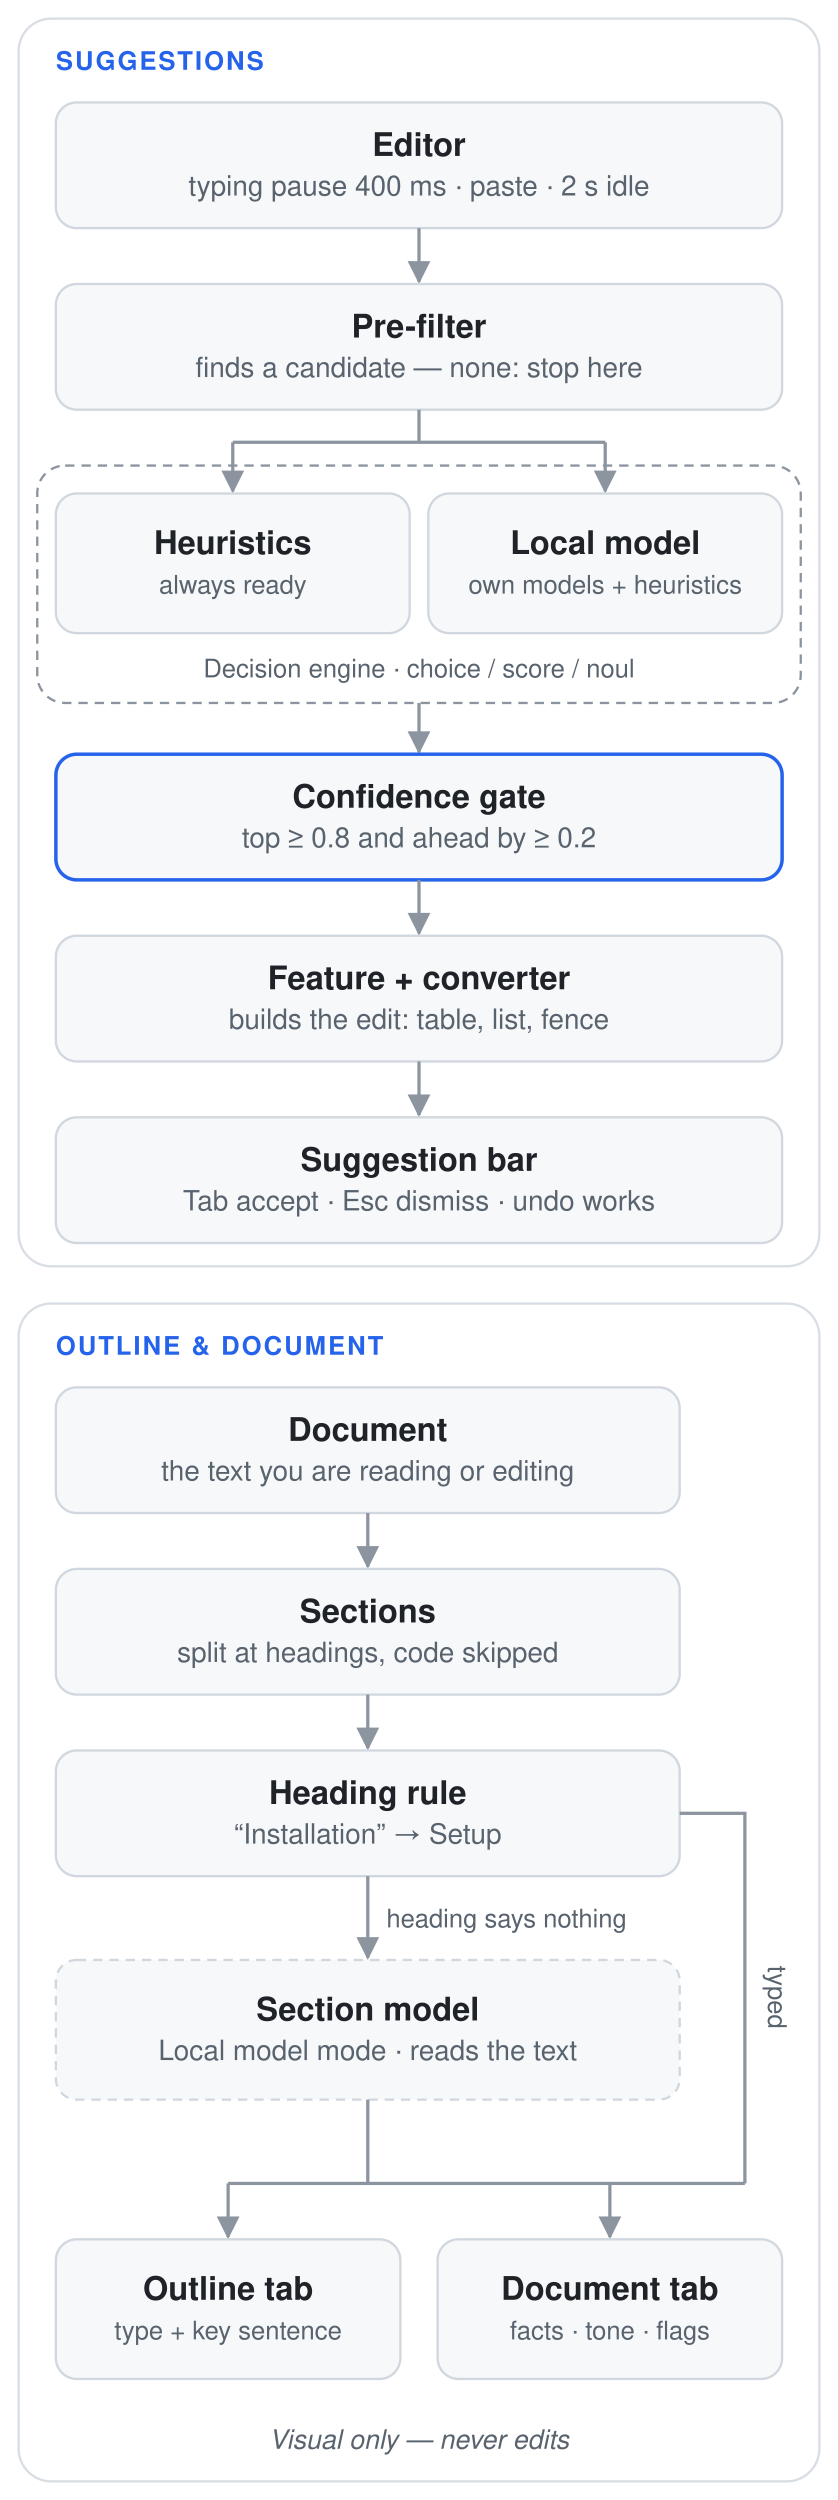
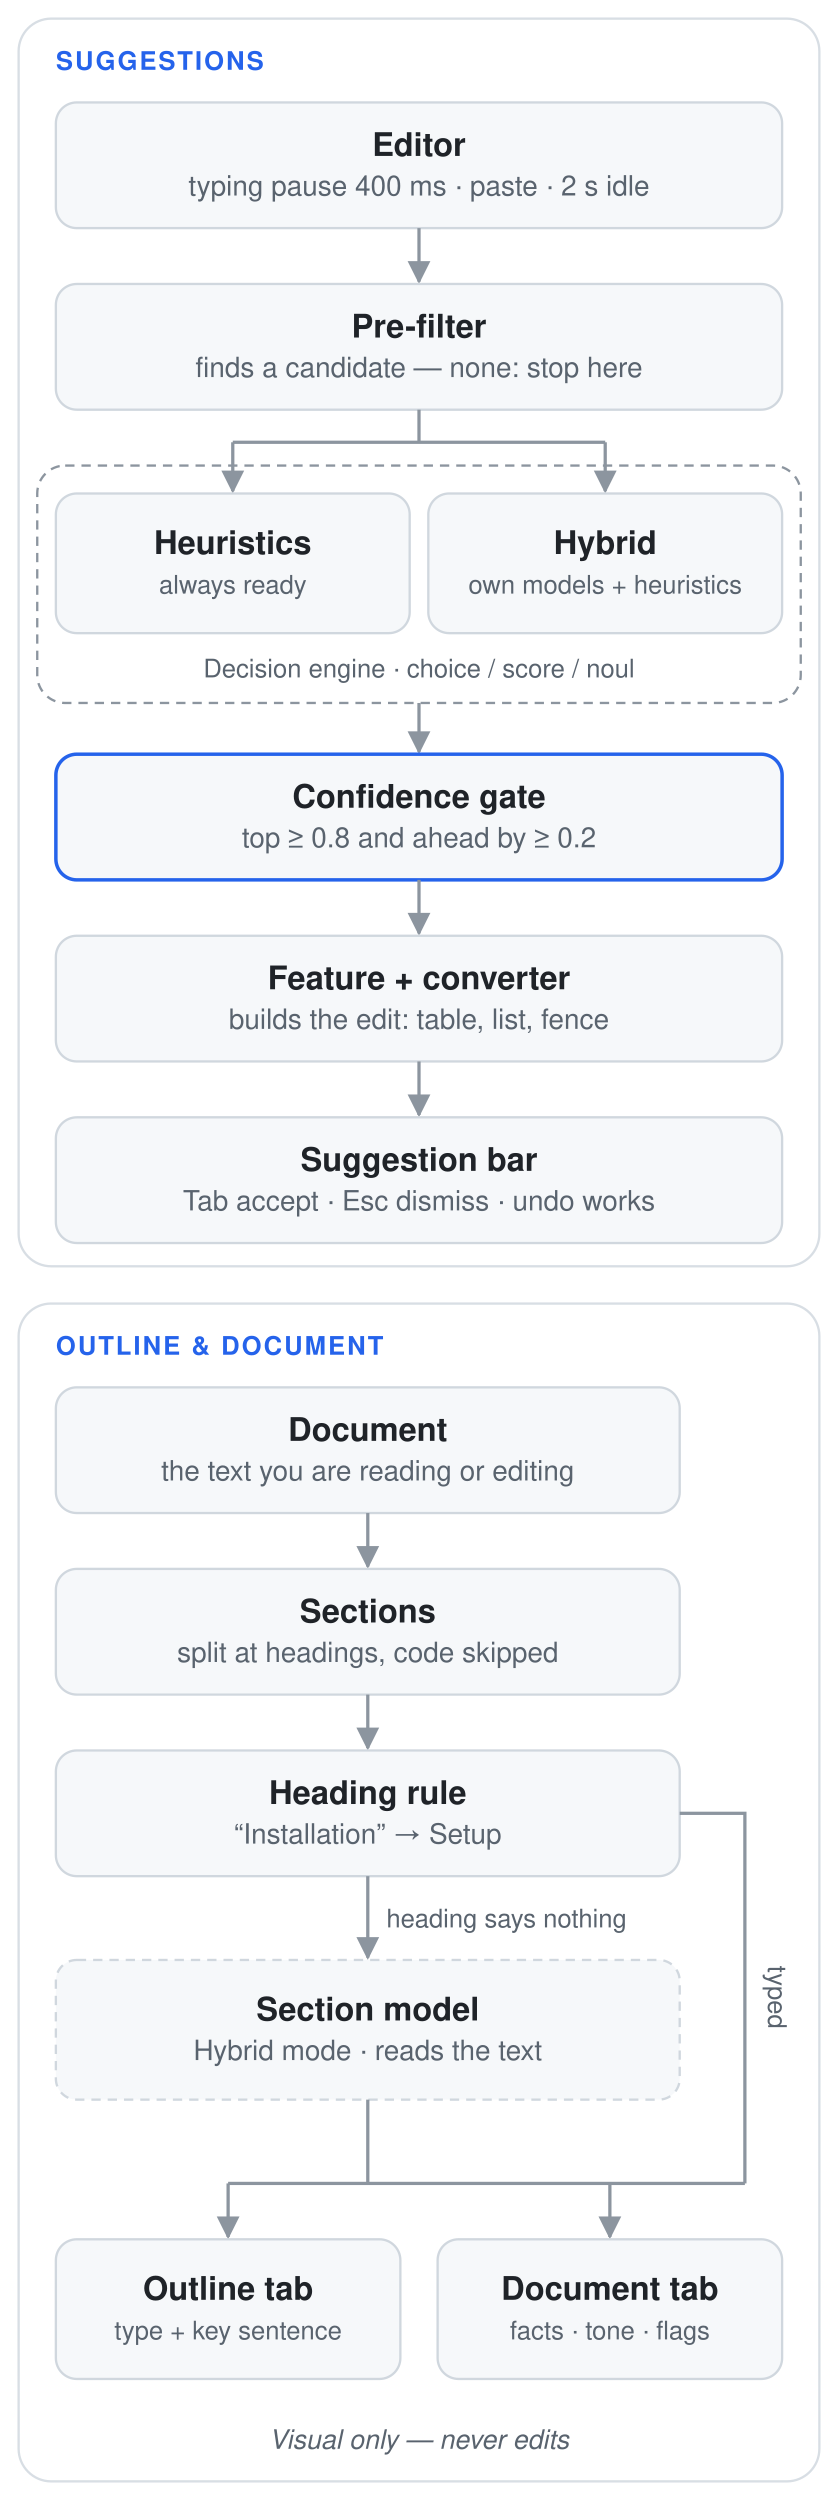
<svg xmlns="http://www.w3.org/2000/svg" viewBox="0 0 360 1074" width="360" height="1074" role="img" aria-labelledby="msd-title-n msd-desc-n" font-family="system-ui, -apple-system, 'Segoe UI', Helvetica, Arial, sans-serif">
  <style>
  .msd-lane { fill: none; stroke: #d8dee4; }
  .msd-lane-t { fill: #2563eb; font-size: 11px; font-weight: 600; letter-spacing: .08em; }
  .msd-box { fill: #f6f8fa; stroke: #d0d7de; }
  .msd-box.msd-accent { stroke: #2563eb; stroke-width: 1.5; }
  .msd-box.msd-dashed, .msd-group { stroke-dasharray: 4 3; }
  .msd-group { fill: none; stroke: #8c959f; }
  .msd-t { fill: #1f2328; font-size: 14px; font-weight: 600; }
  .msd-s { fill: #59636e; font-size: 12px; }
  .msd-s.msd-small { font-size: 11px; }
  .msd-label { fill: #59636e; font-size: 11px; }
  .msd-note { fill: #59636e; font-size: 11.5px; font-style: italic; }
  .msd-mono { fill: #59636e; font-size: 11.5px; font-family: ui-monospace, SFMono-Regular, Menlo, Consolas, monospace; }
  .msd-step { fill: #2563eb; font-size: 11px; font-weight: 700; }
  .msd-line { fill: none; stroke: #8c959f; stroke-width: 1.4; }
  .msd-head { fill: #8c959f; }
  @media (prefers-color-scheme: dark) {
    .msd-lane { stroke: #30363d; }
    .msd-lane-t { fill: #58a6ff; }
    .msd-box { fill: #161b22; stroke: #30363d; }
    .msd-box.msd-accent { stroke: #58a6ff; }
    .msd-group { stroke: #6e7681; }
    .msd-t { fill: #e6edf3; }
    .msd-s, .msd-label, .msd-note, .msd-mono { fill: #8b949e; }
    .msd-step { fill: #58a6ff; }
    .msd-line { stroke: #6e7681; }
    .msd-head { fill: #6e7681; }
  }
</style>
  <defs>
    <marker id="msd-arrow-n" viewBox="0 0 10 10" refX="9" refY="5" markerWidth="7" markerHeight="7" orient="auto-start-reverse">
      <path class="msd-head" d="M0,0 L10,5 L0,10 z" />
    </marker>
  </defs>
  <rect class="msd-lane" x="8" y="8" width="344" height="536" rx="14" />
  <text class="msd-lane-t" x="24" y="30">SUGGESTIONS</text>
  <rect class="msd-box " x="24" y="44" width="312" height="54" rx="9" />
  <text class="msd-t" x="180.0" y="67.0" text-anchor="middle">Editor</text>
  <text class="msd-s" x="180.0" y="84.0" text-anchor="middle">typing pause 400 ms · paste · 2 s idle</text>
  <path class="msd-line" d="M180,98 L180,121" marker-end="url(#msd-arrow-n)" />
  <rect class="msd-box " x="24" y="122" width="312" height="54" rx="9" />
  <text class="msd-t" x="180.0" y="145.0" text-anchor="middle">Pre-filter</text>
  <text class="msd-s" x="180.0" y="162.0" text-anchor="middle">finds a candidate — none: stop here</text>
  <rect class="msd-group" x="16" y="200" width="328" height="102" rx="12" />
  <path class="msd-line" d="M180,176 L180,190" />
  <path class="msd-line" d="M100,190 L260,190" />
  <path class="msd-line" d="M100,190 L100,211" marker-end="url(#msd-arrow-n)" />
  <path class="msd-line" d="M260,190 L260,211" marker-end="url(#msd-arrow-n)" />
  <rect class="msd-box " x="24" y="212" width="152" height="60" rx="9" />
  <text class="msd-t" x="100.0" y="238.0" text-anchor="middle">Heuristics</text>
  <text class="msd-s msd-small" x="100.0" y="255.0" text-anchor="middle">always ready</text>
  <rect class="msd-box " x="184" y="212" width="152" height="60" rx="9" />
-   <text class="msd-t" x="260.0" y="238.0" text-anchor="middle">Local model</text>
+   <text class="msd-t" x="260.0" y="238.0" text-anchor="middle">Hybrid</text>
  <text class="msd-s msd-small" x="260.0" y="255.0" text-anchor="middle">own models + heuristics</text>
  <text class="msd-label" x="180" y="291" text-anchor="middle">Decision engine · choice / score / noul</text>
  <path class="msd-line" d="M180,302 L180,323" marker-end="url(#msd-arrow-n)" />
  <rect class="msd-box msd-accent" x="24" y="324" width="312" height="54" rx="9" />
  <text class="msd-t" x="180.0" y="347.0" text-anchor="middle">Confidence gate</text>
  <text class="msd-s" x="180.0" y="364.0" text-anchor="middle">top ≥ 0.8 and ahead by ≥ 0.2</text>
  <path class="msd-line" d="M180,378 L180,401" marker-end="url(#msd-arrow-n)" />
  <rect class="msd-box " x="24" y="402" width="312" height="54" rx="9" />
  <text class="msd-t" x="180.0" y="425.0" text-anchor="middle">Feature + converter</text>
  <text class="msd-s" x="180.0" y="442.0" text-anchor="middle">builds the edit: table, list, fence</text>
  <path class="msd-line" d="M180,456 L180,479" marker-end="url(#msd-arrow-n)" />
  <rect class="msd-box " x="24" y="480" width="312" height="54" rx="9" />
  <text class="msd-t" x="180.0" y="503.0" text-anchor="middle">Suggestion bar</text>
  <text class="msd-s" x="180.0" y="520.0" text-anchor="middle">Tab accept · Esc dismiss · undo works</text>
  <g transform="translate(-360 552)">
    <rect class="msd-lane" x="368" y="8" width="344" height="506" rx="14" />
    <text class="msd-lane-t" x="384" y="30">OUTLINE &amp; DOCUMENT</text>
    <rect class="msd-box " x="384" y="44" width="268" height="54" rx="9" />
    <text class="msd-t" x="518.0" y="67.0" text-anchor="middle">Document</text>
    <text class="msd-s" x="518.0" y="84.0" text-anchor="middle">the text you are reading or editing</text>
    <path class="msd-line" d="M518,98 L518,121" marker-end="url(#msd-arrow-n)" />
    <rect class="msd-box " x="384" y="122" width="268" height="54" rx="9" />
    <text class="msd-t" x="518.0" y="145.0" text-anchor="middle">Sections</text>
    <text class="msd-s" x="518.0" y="162.0" text-anchor="middle">split at headings, code skipped</text>
    <path class="msd-line" d="M518,176 L518,199" marker-end="url(#msd-arrow-n)" />
    <rect class="msd-box " x="384" y="200" width="268" height="54" rx="9" />
    <text class="msd-t" x="518.0" y="223.0" text-anchor="middle">Heading rule</text>
    <text class="msd-s" x="518.0" y="240.0" text-anchor="middle">“Installation” → Setup</text>
    <path class="msd-line" d="M518,254 L518,289" marker-end="url(#msd-arrow-n)" />
    <text class="msd-label" x="526" y="276">heading says nothing</text>
    <rect class="msd-box msd-dashed" x="384" y="290" width="268" height="60" rx="9" />
    <text class="msd-t" x="518.0" y="316.0" text-anchor="middle">Section model</text>
-     <text class="msd-s" x="518.0" y="333.0" text-anchor="middle">Local model mode · reads the text</text>
+     <text class="msd-s" x="518.0" y="333.0" text-anchor="middle">Hybrid mode · reads the text</text>
    <path class="msd-line" d="M652,227 L680,227 L680,386" />
    <text class="msd-label" x="690" y="306" text-anchor="middle" transform="rotate(90 690 306)">typed</text>
    <path class="msd-line" d="M518,350 L518,386" />
    <path class="msd-line" d="M458,386 L680,386" />
    <path class="msd-line" d="M458,386 L458,409" marker-end="url(#msd-arrow-n)" />
    <path class="msd-line" d="M622,386 L622,409" marker-end="url(#msd-arrow-n)" />
    <rect class="msd-box " x="384" y="410" width="148" height="60" rx="9" />
    <text class="msd-t" x="458.0" y="436.0" text-anchor="middle">Outline tab</text>
    <text class="msd-s msd-small" x="458.0" y="453.0" text-anchor="middle">type + key sentence</text>
    <rect class="msd-box " x="548" y="410" width="148" height="60" rx="9" />
    <text class="msd-t" x="622.0" y="436.0" text-anchor="middle">Document tab</text>
    <text class="msd-s msd-small" x="622.0" y="453.0" text-anchor="middle">facts · tone · flags</text>
    <text class="msd-note" x="540" y="500" text-anchor="middle">Visual only — never edits</text>
  </g>
</svg>
